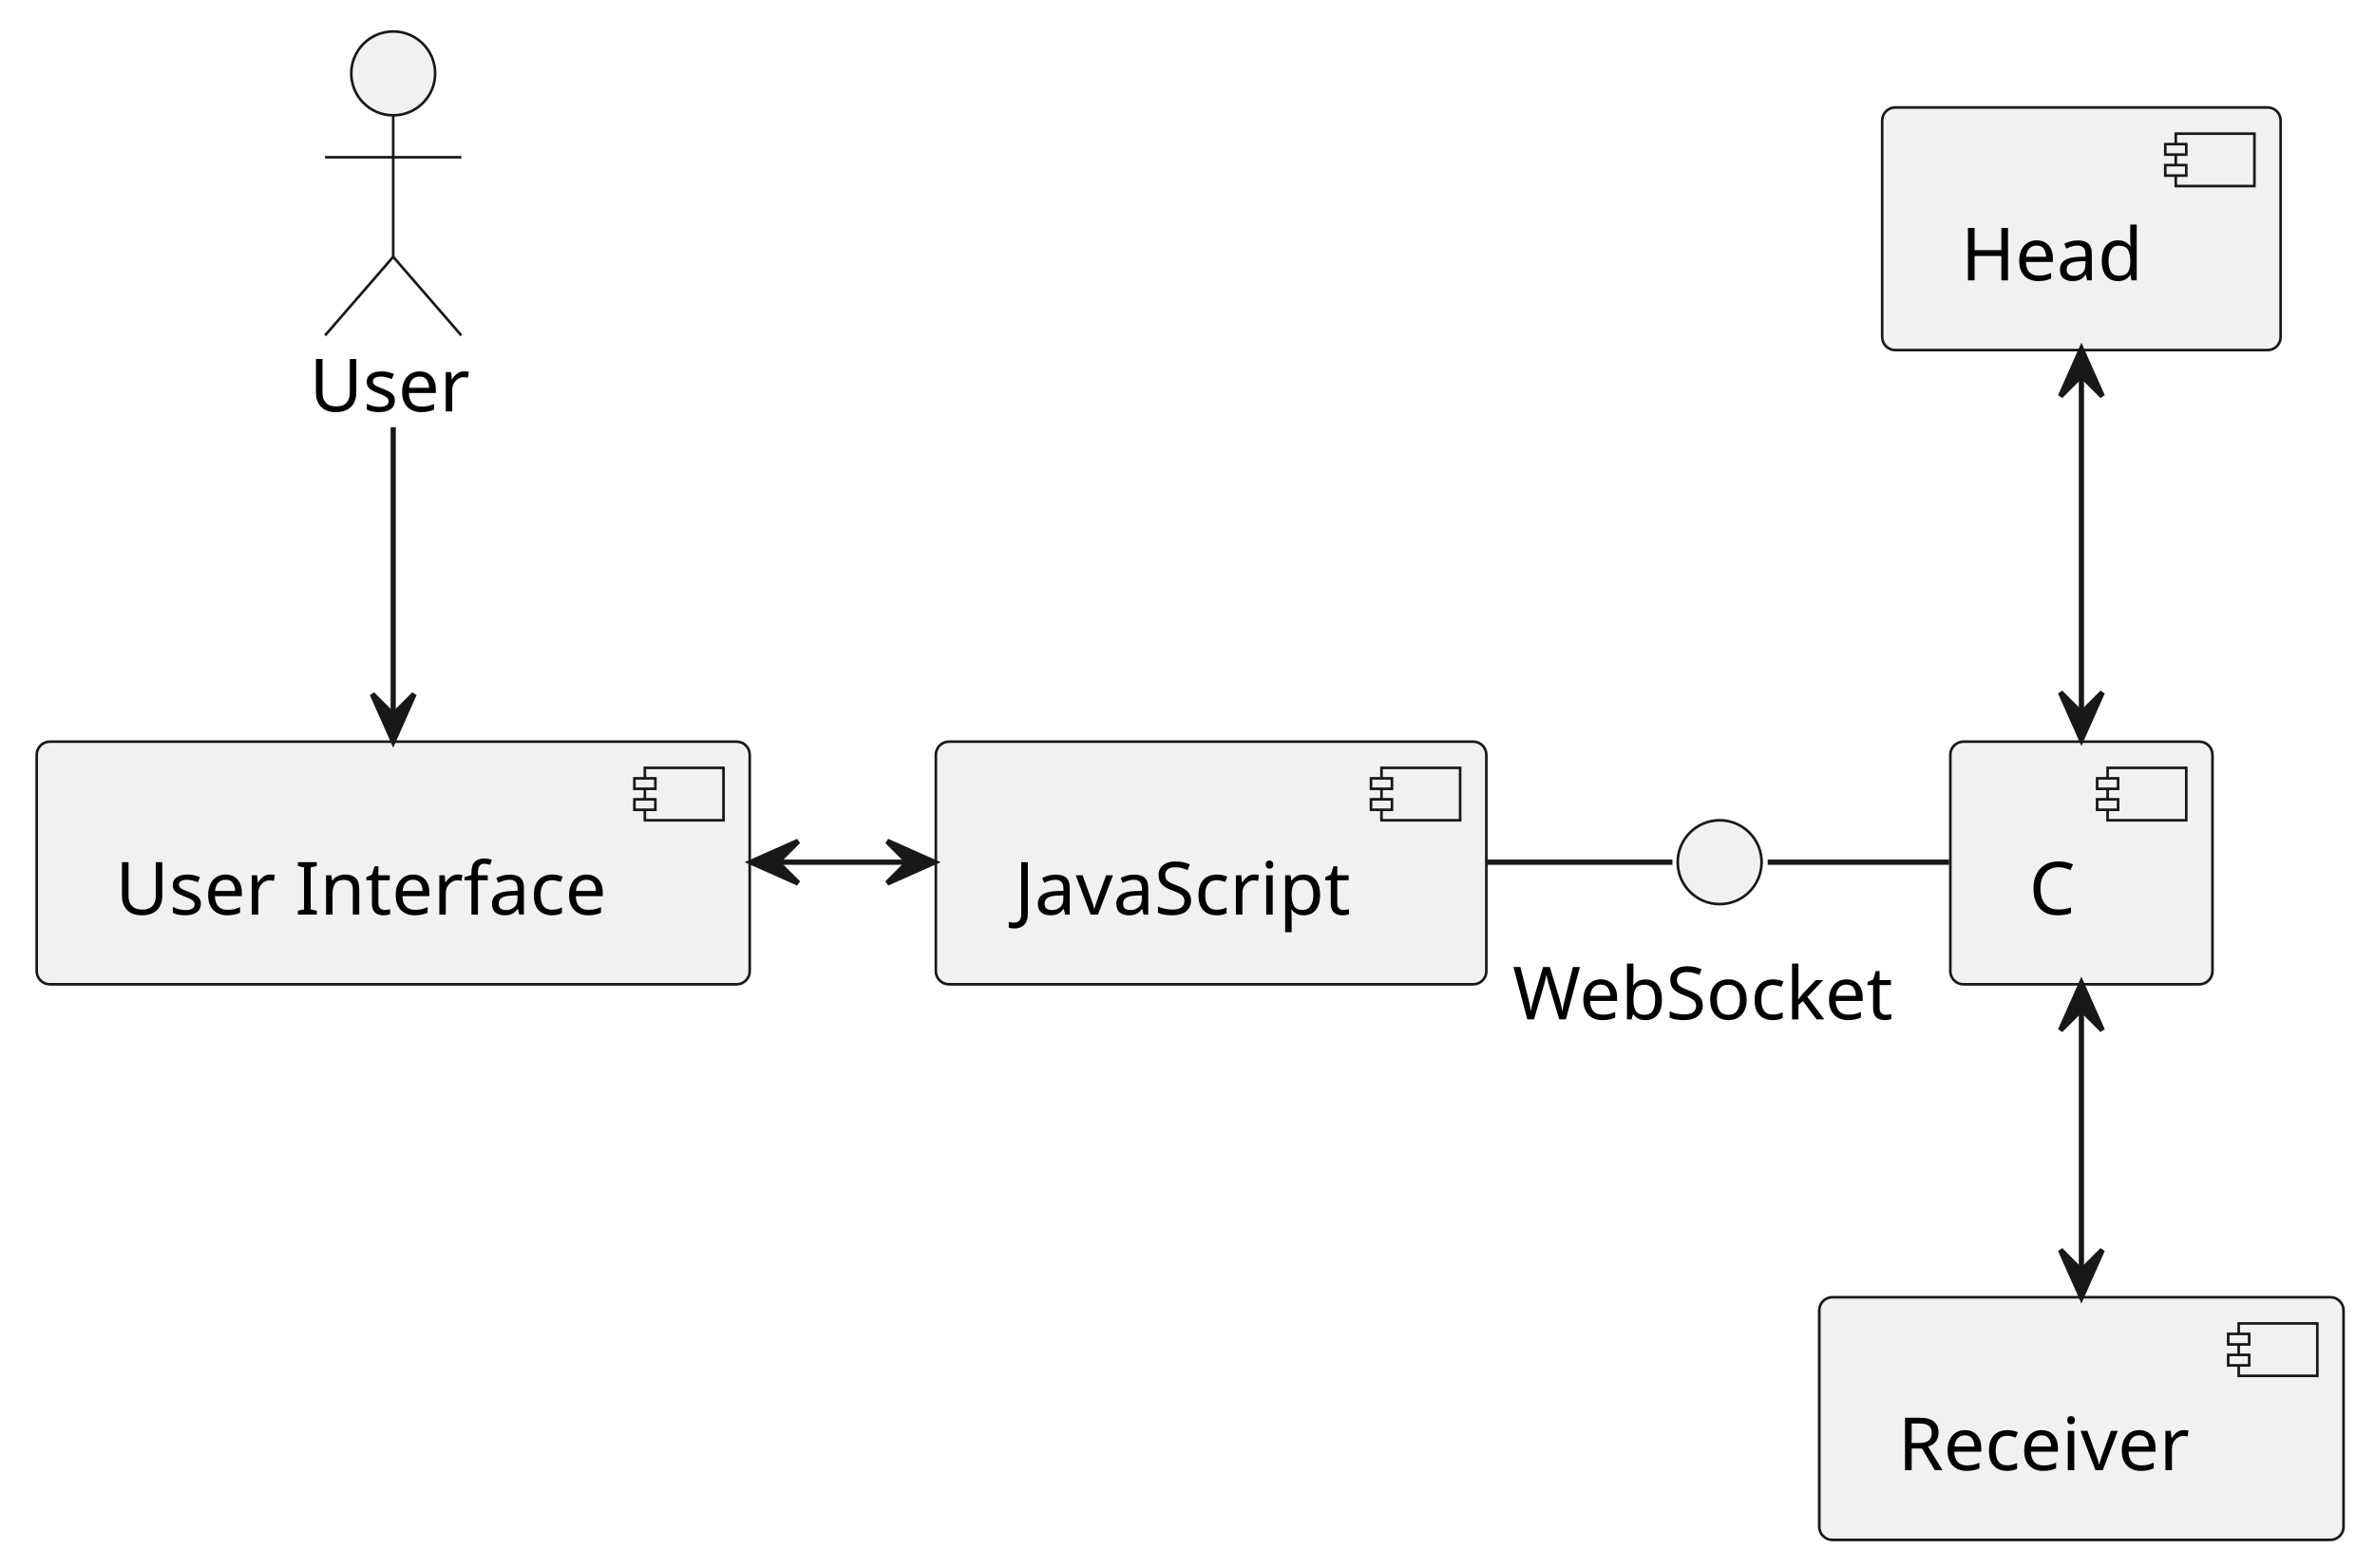
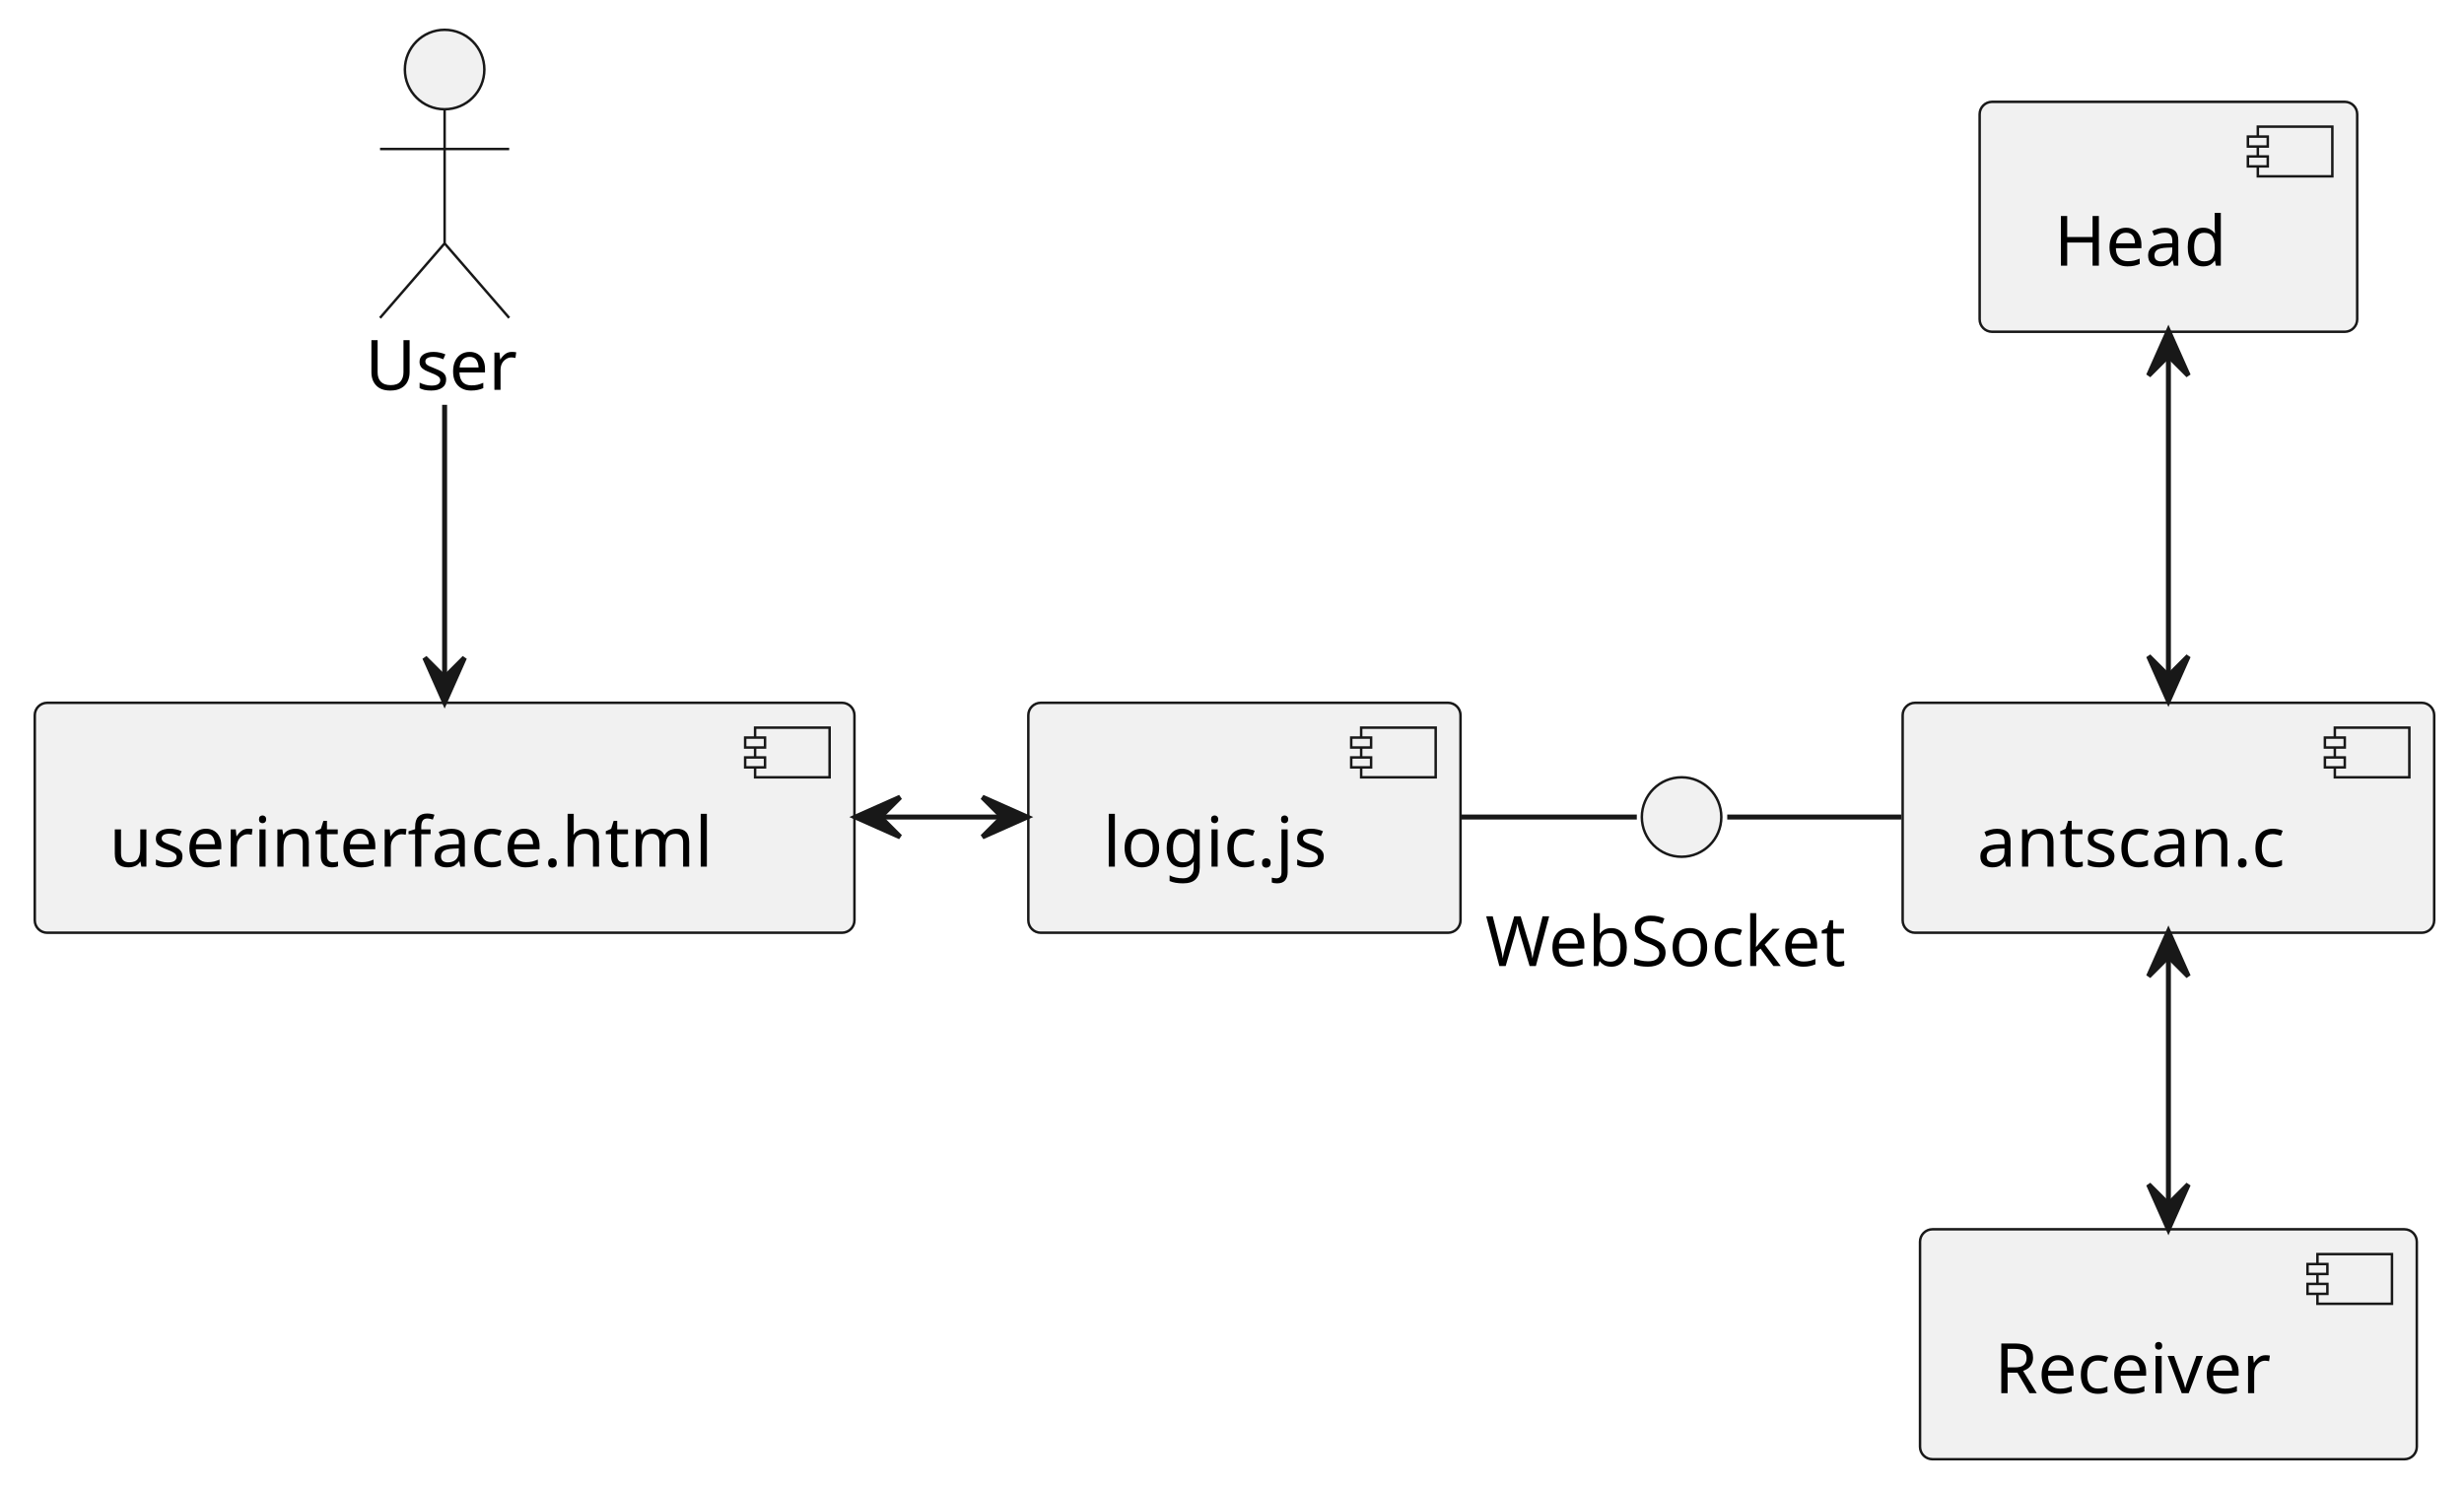
- <svg xmlns="http://www.w3.org/2000/svg" contentStyleType="text/css" height="299px" preserveAspectRatio="none" style="width:453px;height:299px;background:#FFFFFF;" version="1.1" viewBox="0 0 453 299" width="453px" zoomAndPan="magnify">
+ <svg xmlns="http://www.w3.org/2000/svg" contentStyleType="text/css" height="299px" preserveAspectRatio="none" style="width:496px;height:299px;background:#FFFFFF;" version="1.1" viewBox="0 0 496 299" width="496px" zoomAndPan="magnify">
  <defs />
  <g>
    <g id="elem_C">
-       <rect fill="#F1F1F1" height="46.297" rx="2.5" ry="2.5" style="stroke:#181818;stroke-width:0.5;" width="50" x="372" y="141.5" />
-       <rect fill="#F1F1F1" height="10" style="stroke:#181818;stroke-width:0.5;" width="15" x="402" y="146.5" />
-       <rect fill="#F1F1F1" height="2" style="stroke:#181818;stroke-width:0.5;" width="4" x="400" y="148.5" />
-       <rect fill="#F1F1F1" height="2" style="stroke:#181818;stroke-width:0.5;" width="4" x="400" y="152.5" />
-       <text fill="#000000" font-family="sans-serif" font-size="14" lengthAdjust="spacing" textLength="10" x="387" y="174.495">C</text>
+       <rect fill="#F1F1F1" height="46.297" rx="2.5" ry="2.5" style="stroke:#181818;stroke-width:0.5;" width="107" x="383" y="141.5" />
+       <rect fill="#F1F1F1" height="10" style="stroke:#181818;stroke-width:0.5;" width="15" x="470" y="146.5" />
+       <rect fill="#F1F1F1" height="2" style="stroke:#181818;stroke-width:0.5;" width="4" x="468" y="148.5" />
+       <rect fill="#F1F1F1" height="2" style="stroke:#181818;stroke-width:0.5;" width="4" x="468" y="152.5" />
+       <text fill="#000000" font-family="sans-serif" font-size="14" lengthAdjust="spacing" textLength="67" x="398" y="174.495">antscan.c</text>
    </g>
    <g id="elem_HTML">
-       <rect fill="#F1F1F1" height="46.297" rx="2.5" ry="2.5" style="stroke:#181818;stroke-width:0.5;" width="136" x="7" y="141.5" />
-       <rect fill="#F1F1F1" height="10" style="stroke:#181818;stroke-width:0.5;" width="15" x="123" y="146.5" />
-       <rect fill="#F1F1F1" height="2" style="stroke:#181818;stroke-width:0.5;" width="4" x="121" y="148.5" />
-       <rect fill="#F1F1F1" height="2" style="stroke:#181818;stroke-width:0.5;" width="4" x="121" y="152.5" />
-       <text fill="#000000" font-family="sans-serif" font-size="14" lengthAdjust="spacing" textLength="96" x="22" y="174.495">User Interface</text>
+       <rect fill="#F1F1F1" height="46.297" rx="2.5" ry="2.5" style="stroke:#181818;stroke-width:0.5;" width="165" x="7" y="141.5" />
+       <rect fill="#F1F1F1" height="10" style="stroke:#181818;stroke-width:0.5;" width="15" x="152" y="146.5" />
+       <rect fill="#F1F1F1" height="2" style="stroke:#181818;stroke-width:0.5;" width="4" x="150" y="148.5" />
+       <rect fill="#F1F1F1" height="2" style="stroke:#181818;stroke-width:0.5;" width="4" x="150" y="152.5" />
+       <text fill="#000000" font-family="sans-serif" font-size="14" lengthAdjust="spacing" textLength="125" x="22" y="174.495">userinterface.html</text>
    </g>
    <g id="elem_JS">
-       <rect fill="#F1F1F1" height="46.297" rx="2.5" ry="2.5" style="stroke:#181818;stroke-width:0.5;" width="105" x="178.5" y="141.5" />
-       <rect fill="#F1F1F1" height="10" style="stroke:#181818;stroke-width:0.5;" width="15" x="263.5" y="146.5" />
-       <rect fill="#F1F1F1" height="2" style="stroke:#181818;stroke-width:0.5;" width="4" x="261.5" y="148.5" />
-       <rect fill="#F1F1F1" height="2" style="stroke:#181818;stroke-width:0.5;" width="4" x="261.5" y="152.5" />
-       <text fill="#000000" font-family="sans-serif" font-size="14" lengthAdjust="spacing" textLength="65" x="193.5" y="174.495">JavaScript</text>
+       <rect fill="#F1F1F1" height="46.297" rx="2.5" ry="2.5" style="stroke:#181818;stroke-width:0.5;" width="87" x="207" y="141.5" />
+       <rect fill="#F1F1F1" height="10" style="stroke:#181818;stroke-width:0.5;" width="15" x="274" y="146.5" />
+       <rect fill="#F1F1F1" height="2" style="stroke:#181818;stroke-width:0.5;" width="4" x="272" y="148.5" />
+       <rect fill="#F1F1F1" height="2" style="stroke:#181818;stroke-width:0.5;" width="4" x="272" y="152.5" />
+       <text fill="#000000" font-family="sans-serif" font-size="14" lengthAdjust="spacing" textLength="47" x="222" y="174.495">logic.js</text>
    </g>
    <g id="elem_SK">
-       <rect fill="#F1F1F1" height="46.297" rx="2.5" ry="2.5" style="stroke:#181818;stroke-width:0.5;" width="76" x="359" y="20.5" />
-       <rect fill="#F1F1F1" height="10" style="stroke:#181818;stroke-width:0.5;" width="15" x="415" y="25.5" />
-       <rect fill="#F1F1F1" height="2" style="stroke:#181818;stroke-width:0.5;" width="4" x="413" y="27.5" />
-       <rect fill="#F1F1F1" height="2" style="stroke:#181818;stroke-width:0.5;" width="4" x="413" y="31.5" />
-       <text fill="#000000" font-family="sans-serif" font-size="14" lengthAdjust="spacing" textLength="36" x="374" y="53.495">Head</text>
+       <rect fill="#F1F1F1" height="46.297" rx="2.5" ry="2.5" style="stroke:#181818;stroke-width:0.5;" width="76" x="398.5" y="20.5" />
+       <rect fill="#F1F1F1" height="10" style="stroke:#181818;stroke-width:0.5;" width="15" x="454.5" y="25.5" />
+       <rect fill="#F1F1F1" height="2" style="stroke:#181818;stroke-width:0.5;" width="4" x="452.5" y="27.5" />
+       <rect fill="#F1F1F1" height="2" style="stroke:#181818;stroke-width:0.5;" width="4" x="452.5" y="31.5" />
+       <text fill="#000000" font-family="sans-serif" font-size="14" lengthAdjust="spacing" textLength="36" x="413.5" y="53.495">Head</text>
    </g>
    <g id="elem_ME">
-       <rect fill="#F1F1F1" height="46.297" rx="2.5" ry="2.5" style="stroke:#181818;stroke-width:0.5;" width="100" x="347" y="247.5" />
-       <rect fill="#F1F1F1" height="10" style="stroke:#181818;stroke-width:0.5;" width="15" x="427" y="252.5" />
-       <rect fill="#F1F1F1" height="2" style="stroke:#181818;stroke-width:0.5;" width="4" x="425" y="254.5" />
-       <rect fill="#F1F1F1" height="2" style="stroke:#181818;stroke-width:0.5;" width="4" x="425" y="258.5" />
-       <text fill="#000000" font-family="sans-serif" font-size="14" lengthAdjust="spacing" textLength="60" x="362" y="280.495">Receiver</text>
+       <rect fill="#F1F1F1" height="46.297" rx="2.5" ry="2.5" style="stroke:#181818;stroke-width:0.5;" width="100" x="386.5" y="247.5" />
+       <rect fill="#F1F1F1" height="10" style="stroke:#181818;stroke-width:0.5;" width="15" x="466.5" y="252.5" />
+       <rect fill="#F1F1F1" height="2" style="stroke:#181818;stroke-width:0.5;" width="4" x="464.5" y="254.5" />
+       <rect fill="#F1F1F1" height="2" style="stroke:#181818;stroke-width:0.5;" width="4" x="464.5" y="258.5" />
+       <text fill="#000000" font-family="sans-serif" font-size="14" lengthAdjust="spacing" textLength="60" x="401.5" y="280.495">Receiver</text>
    </g>
    <g id="elem_WS">
-       <ellipse cx="328" cy="164.5" fill="#F1F1F1" rx="8" ry="8" style="stroke:#181818;stroke-width:0.5;" />
-       <text fill="#000000" font-family="sans-serif" font-size="14" lengthAdjust="spacing" textLength="79" x="288.5" y="194.495">WebSocket</text>
+       <ellipse cx="338.5" cy="164.5" fill="#F1F1F1" rx="8" ry="8" style="stroke:#181818;stroke-width:0.5;" />
+       <text fill="#000000" font-family="sans-serif" font-size="14" lengthAdjust="spacing" textLength="79" x="299" y="194.495">WebSocket</text>
    </g>
    <g id="elem_user">
-       <ellipse cx="75" cy="14" fill="#F1F1F1" rx="8" ry="8" style="stroke:#181818;stroke-width:0.5;" />
-       <path d="M75,22 L75,49 M62,30 L88,30 M75,49 L62,64 M75,49 L88,64 " fill="none" style="stroke:#181818;stroke-width:0.5;" />
-       <text fill="#000000" font-family="sans-serif" font-size="14" lengthAdjust="spacing" textLength="32" x="59" y="78.495">User</text>
+       <ellipse cx="89.5" cy="14" fill="#F1F1F1" rx="8" ry="8" style="stroke:#181818;stroke-width:0.5;" />
+       <path d="M89.5,22 L89.5,49 M76.5,30 L102.5,30 M89.5,49 L76.5,64 M89.5,49 L102.5,64 " fill="none" style="stroke:#181818;stroke-width:0.5;" />
+       <text fill="#000000" font-family="sans-serif" font-size="14" lengthAdjust="spacing" textLength="32" x="73.5" y="78.495">User</text>
    </g>
    <g id="link_HTML_JS">
-       <path d="M148.44,164.5 C156.66,164.5 164.88,164.5 173.1,164.5 " fill="none" id="HTML-JS" style="stroke:#181818;stroke-width:1.0;" />
-       <polygon fill="#181818" points="178.21,164.5,169.21,160.5,173.21,164.5,169.21,168.5,178.21,164.5" style="stroke:#181818;stroke-width:1.0;" />
-       <polygon fill="#181818" points="143.25,164.5,152.25,168.5,148.25,164.5,152.25,160.5,143.25,164.5" style="stroke:#181818;stroke-width:1.0;" />
+       <path d="M177.33,164.5 C185.46,164.5 193.58,164.5 201.7,164.5 " fill="none" id="HTML-JS" style="stroke:#181818;stroke-width:1.0;" />
+       <polygon fill="#181818" points="206.76,164.5,197.76,160.5,201.76,164.5,197.76,168.5,206.76,164.5" style="stroke:#181818;stroke-width:1.0;" />
+       <polygon fill="#181818" points="172.2,164.5,181.2,168.5,177.2,164.5,181.2,160.5,172.2,164.5" style="stroke:#181818;stroke-width:1.0;" />
    </g>
    <g id="link_JS_WS">
-       <path d="M283.67,164.5 C295.44,164.5 307.22,164.5 319,164.5 " fill="none" id="JS-WS" style="stroke:#181818;stroke-width:1.0;" />
+       <path d="M294.16,164.5 C305.94,164.5 317.71,164.5 329.49,164.5 " fill="none" id="JS-WS" style="stroke:#181818;stroke-width:1.0;" />
    </g>
    <g id="link_WS_C">
-       <path d="M337.16,164.5 C348.69,164.5 360.23,164.5 371.76,164.5 " fill="none" id="WS-C" style="stroke:#181818;stroke-width:1.0;" />
+       <path d="M347.69,164.5 C359.37,164.5 371.05,164.5 382.73,164.5 " fill="none" id="WS-C" style="stroke:#181818;stroke-width:1.0;" />
    </g>
    <g id="link_user_HTML">
-       <path d="M75,81.5 C75,99.15 75,119.91 75,136.12 " fill="none" id="user-to-HTML" style="stroke:#181818;stroke-width:1.0;" />
-       <polygon fill="#181818" points="75,141.43,79,132.43,75,136.43,71,132.43,75,141.43" style="stroke:#181818;stroke-width:1.0;" />
+       <path d="M89.5,81.5 C89.5,99.15 89.5,119.91 89.5,136.12 " fill="none" id="user-to-HTML" style="stroke:#181818;stroke-width:1.0;" />
+       <polygon fill="#181818" points="89.5,141.43,93.5,132.43,89.5,136.43,85.5,132.43,89.5,141.43" style="stroke:#181818;stroke-width:1.0;" />
    </g>
    <g id="link_C_ME">
-       <path d="M397,192.69 C397,208.03 397,227.12 397,242.44 " fill="none" id="C-ME" style="stroke:#181818;stroke-width:1.0;" />
-       <polygon fill="#181818" points="397,247.48,401,238.48,397,242.48,393,238.48,397,247.48" style="stroke:#181818;stroke-width:1.0;" />
-       <polygon fill="#181818" points="397,187.56,393,196.56,397,192.56,401,196.56,397,187.56" style="stroke:#181818;stroke-width:1.0;" />
+       <path d="M436.5,192.69 C436.5,208.03 436.5,227.12 436.5,242.44 " fill="none" id="C-ME" style="stroke:#181818;stroke-width:1.0;" />
+       <polygon fill="#181818" points="436.5,247.48,440.5,238.48,436.5,242.48,432.5,238.48,436.5,247.48" style="stroke:#181818;stroke-width:1.0;" />
+       <polygon fill="#181818" points="436.5,187.56,432.5,196.56,436.5,192.56,440.5,196.56,436.5,187.56" style="stroke:#181818;stroke-width:1.0;" />
    </g>
    <g id="link_SK_C">
-       <path d="M397,71.77 C397,90.96 397,116.57 397,135.85 " fill="none" id="SK-C" style="stroke:#181818;stroke-width:1.0;" />
-       <polygon fill="#181818" points="397,141.11,401,132.11,397,136.11,393,132.11,397,141.11" style="stroke:#181818;stroke-width:1.0;" />
-       <polygon fill="#181818" points="397,66.6,393,75.6,397,71.6,401,75.6,397,66.6" style="stroke:#181818;stroke-width:1.0;" />
+       <path d="M436.5,71.77 C436.5,90.96 436.5,116.57 436.5,135.85 " fill="none" id="SK-C" style="stroke:#181818;stroke-width:1.0;" />
+       <polygon fill="#181818" points="436.5,141.11,440.5,132.11,436.5,136.11,432.5,132.11,436.5,141.11" style="stroke:#181818;stroke-width:1.0;" />
+       <polygon fill="#181818" points="436.5,66.6,432.5,75.6,436.5,71.6,440.5,75.6,436.5,66.6" style="stroke:#181818;stroke-width:1.0;" />
    </g>
  </g>
</svg>
